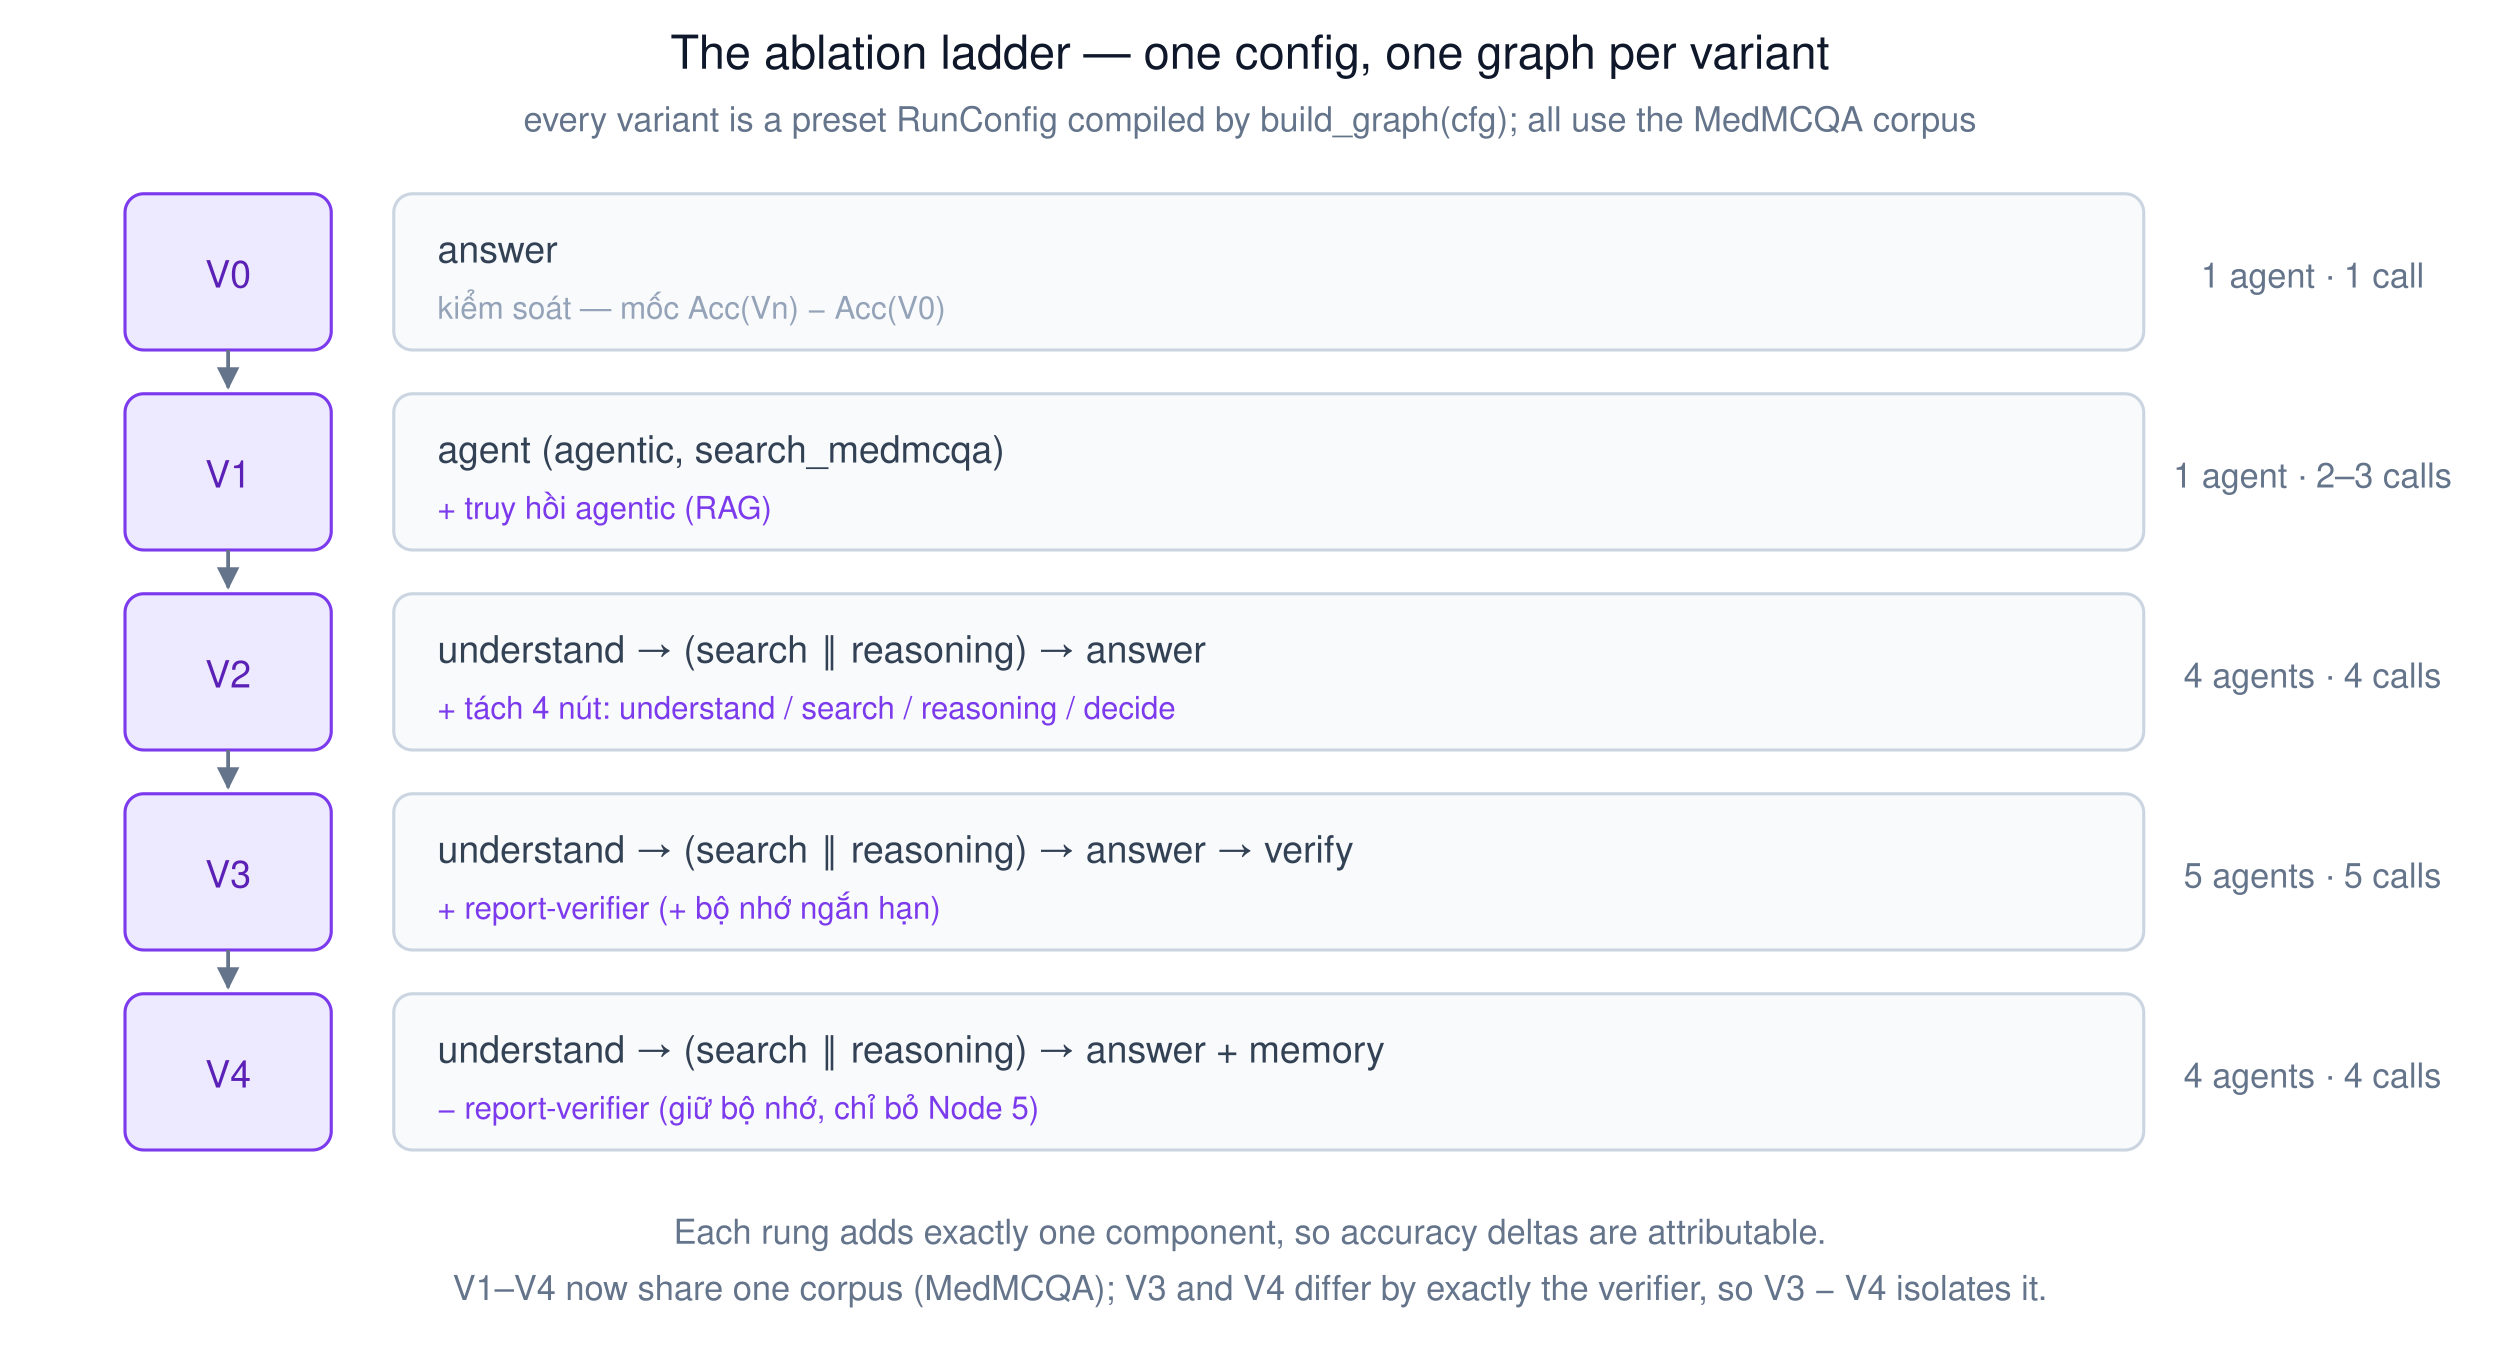
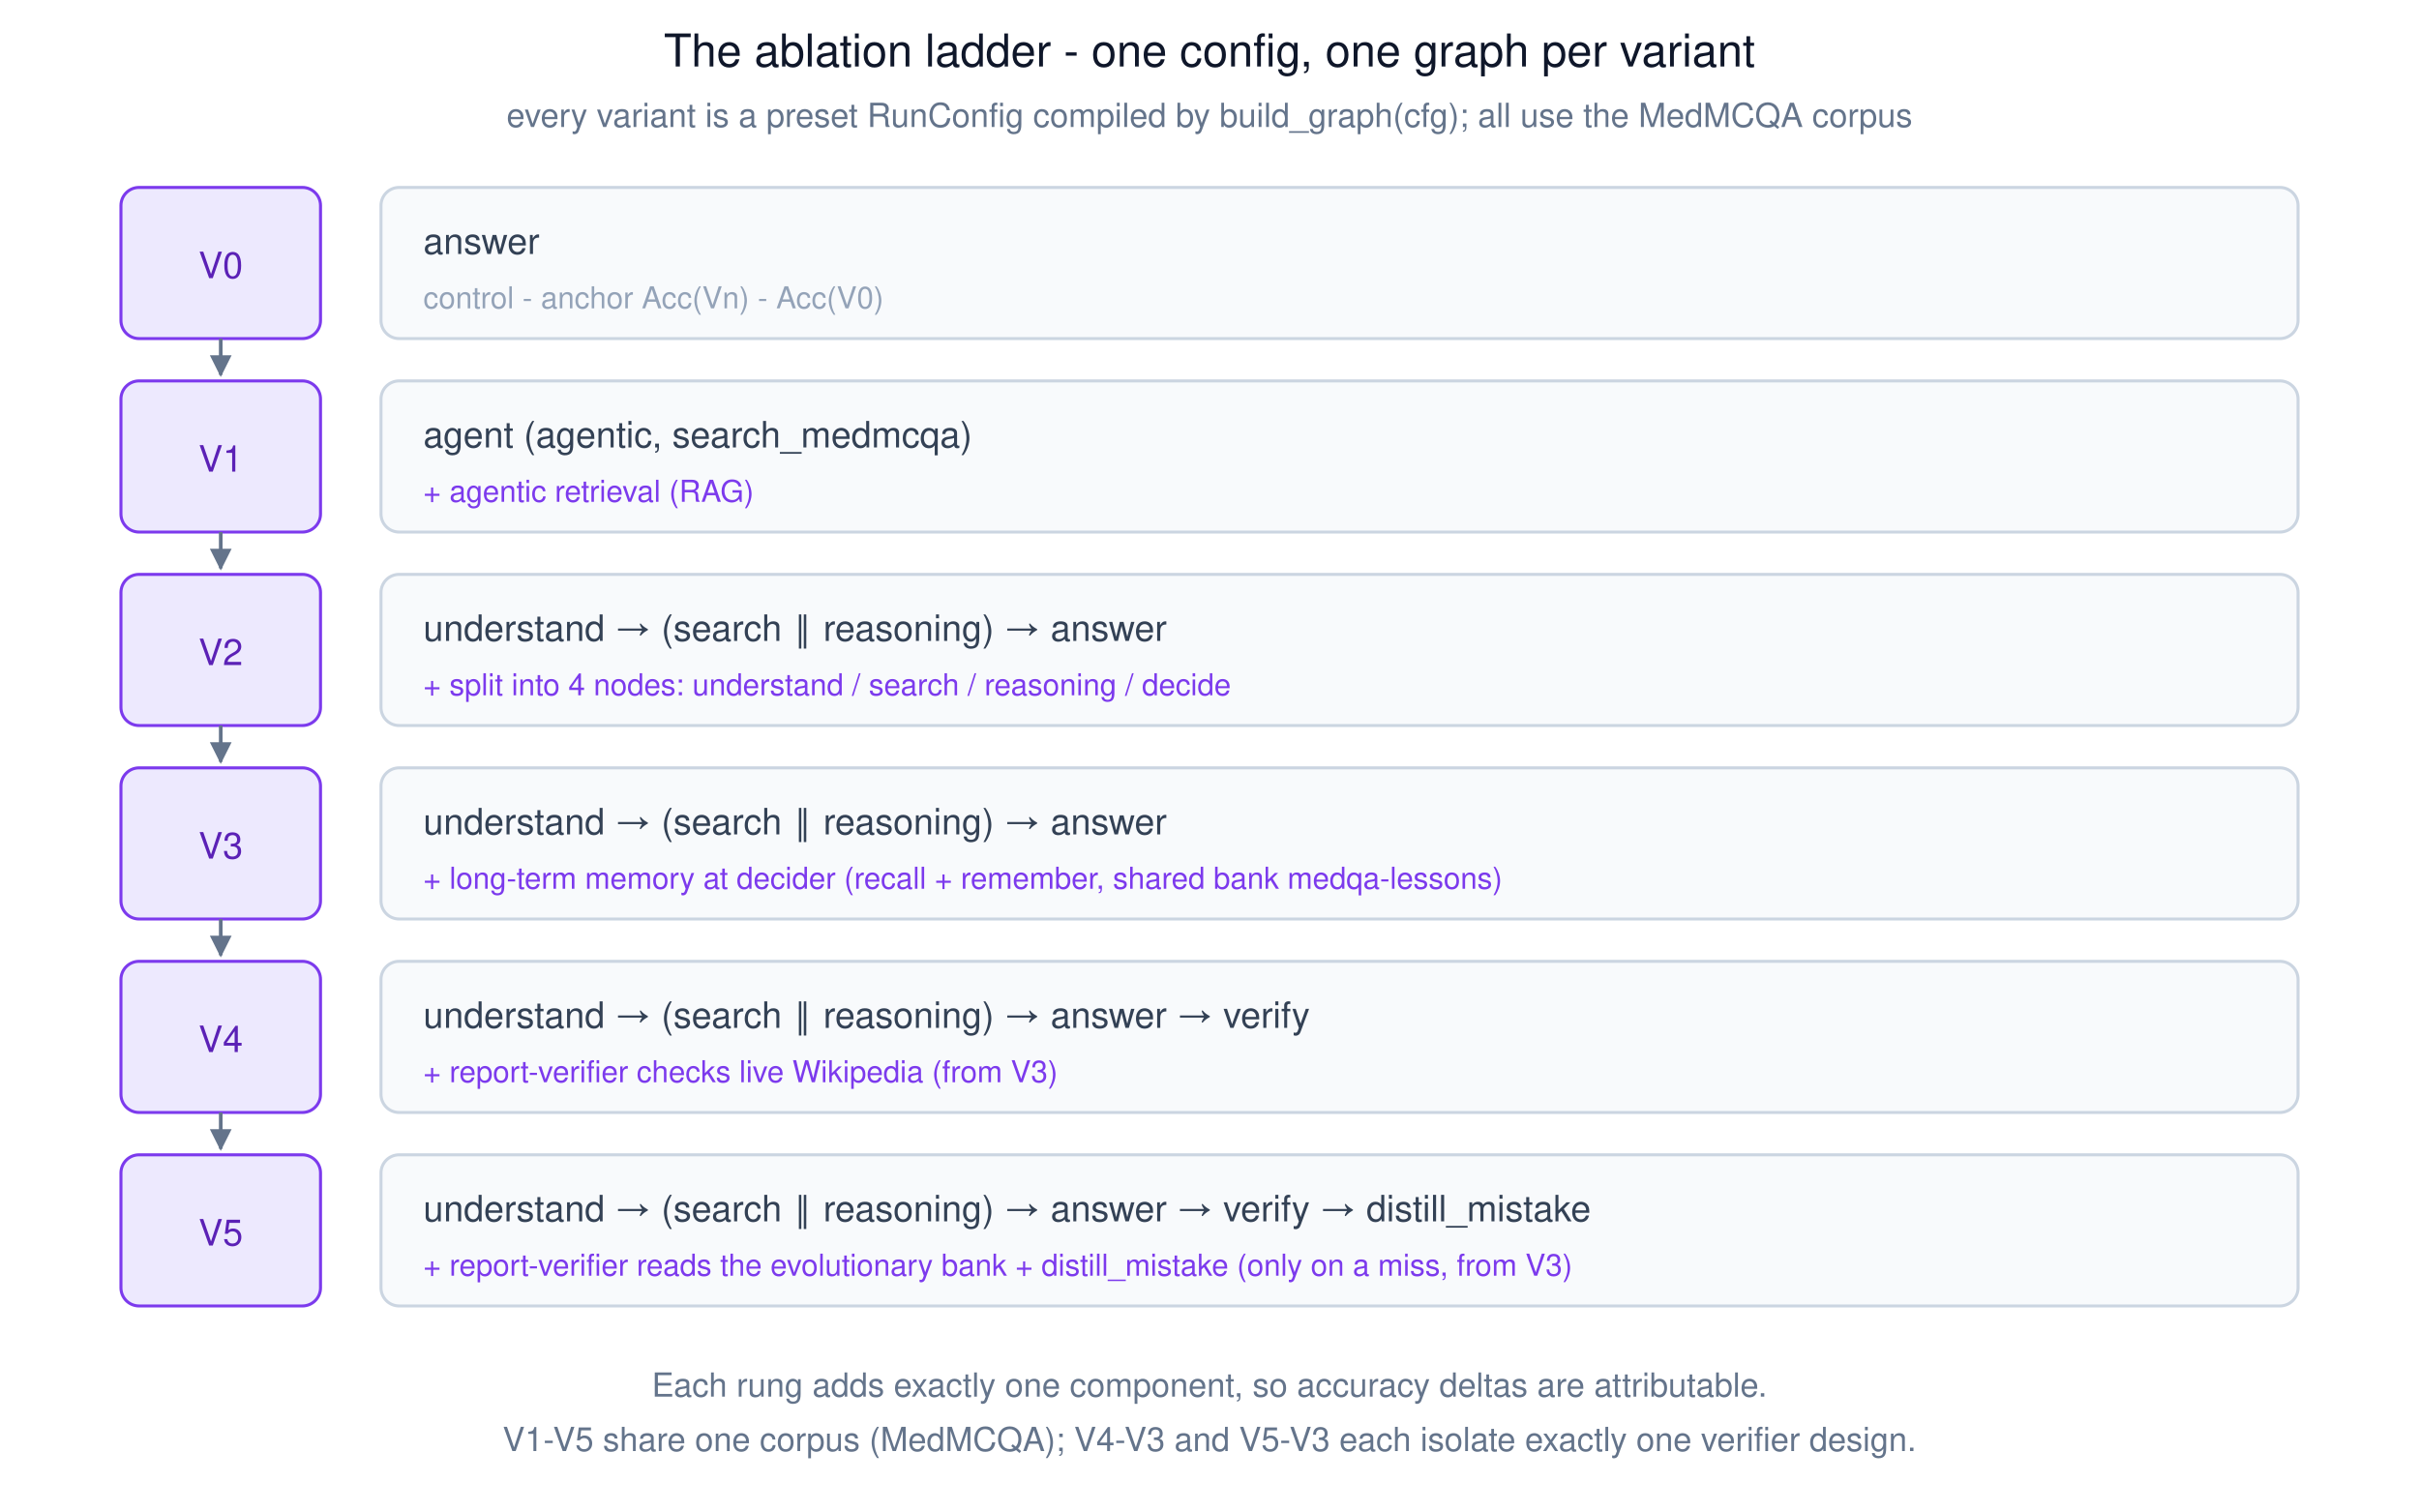
- <svg xmlns="http://www.w3.org/2000/svg" width="800" height="436" viewBox="0 0 800 436" font-family="Helvetica, Arial, sans-serif">
+ <svg xmlns="http://www.w3.org/2000/svg" width="800" height="500" viewBox="0 0 800 500" font-family="Helvetica, Arial, sans-serif">
  <defs>
    <marker id="al" viewBox="0 0 10 10" refX="9" refY="5" markerWidth="6" markerHeight="6" orient="auto-start-reverse">
      <path d="M0,0 L10,5 L0,10 z" fill="#64748B" />
    </marker>
  </defs>
-   <text x="400" y="22" text-anchor="middle" font-size="15" font-weight="500" fill="#0F172A">The ablation ladder — one config, one graph per variant</text>
+   <text x="400" y="22" text-anchor="middle" font-size="15" font-weight="500" fill="#0F172A">The ablation ladder - one config, one graph per variant</text>
  <text x="400" y="42" text-anchor="middle" font-size="11" fill="#64748B">every variant is a preset RunConfig compiled by build_graph(cfg); all use the MedMCQA corpus</text>
  <rect x="40" y="62" width="66" height="50" rx="6" fill="#EDE9FE" stroke="#7C3AED" />
  <text x="73" y="92" text-anchor="middle" font-size="12" font-weight="500" fill="#5B21B6">V0</text>
-   <rect x="126" y="62" width="560" height="50" rx="6" fill="#F8FAFC" stroke="#CBD5E1" />
+   <rect x="126" y="62" width="634" height="50" rx="6" fill="#F8FAFC" stroke="#CBD5E1" />
  <text x="140" y="84" text-anchor="start" font-size="12" fill="#334155">answer</text>
-   <text x="140" y="102" text-anchor="start" font-size="10" fill="#94A3B8">kiểm soát — mốc Acc(Vn) − Acc(V0)</text>
-   <text x="740" y="92" text-anchor="middle" font-size="11" fill="#64748B">1 agent · 1 call</text>
+   <text x="140" y="102" text-anchor="start" font-size="10" fill="#94A3B8">control - anchor Acc(Vn) - Acc(V0)</text>
  <line x1="73" y1="112" x2="73" y2="124" stroke="#64748B" stroke-width="1.2" marker-end="url(#al)" />
  <rect x="40" y="126" width="66" height="50" rx="6" fill="#EDE9FE" stroke="#7C3AED" />
  <text x="73" y="156" text-anchor="middle" font-size="12" font-weight="500" fill="#5B21B6">V1</text>
-   <rect x="126" y="126" width="560" height="50" rx="6" fill="#F8FAFC" stroke="#CBD5E1" />
+   <rect x="126" y="126" width="634" height="50" rx="6" fill="#F8FAFC" stroke="#CBD5E1" />
  <text x="140" y="148" text-anchor="start" font-size="12" fill="#334155">agent (agentic, search_medmcqa)</text>
-   <text x="140" y="166" text-anchor="start" font-size="10" fill="#7C3AED">+ truy hồi agentic (RAG)</text>
-   <text x="740" y="156" text-anchor="middle" font-size="11" fill="#64748B">1 agent · 2–3 calls</text>
+   <text x="140" y="166" text-anchor="start" font-size="10" fill="#7C3AED">+ agentic retrieval (RAG)</text>
  <line x1="73" y1="176" x2="73" y2="188" stroke="#64748B" stroke-width="1.2" marker-end="url(#al)" />
  <rect x="40" y="190" width="66" height="50" rx="6" fill="#EDE9FE" stroke="#7C3AED" />
  <text x="73" y="220" text-anchor="middle" font-size="12" font-weight="500" fill="#5B21B6">V2</text>
-   <rect x="126" y="190" width="560" height="50" rx="6" fill="#F8FAFC" stroke="#CBD5E1" />
+   <rect x="126" y="190" width="634" height="50" rx="6" fill="#F8FAFC" stroke="#CBD5E1" />
  <text x="140" y="212" text-anchor="start" font-size="12" fill="#334155">understand → (search ‖ reasoning) → answer</text>
-   <text x="140" y="230" text-anchor="start" font-size="10" fill="#7C3AED">+ tách 4 nút: understand / search / reasoning / decide</text>
-   <text x="740" y="220" text-anchor="middle" font-size="11" fill="#64748B">4 agents · 4 calls</text>
+   <text x="140" y="230" text-anchor="start" font-size="10" fill="#7C3AED">+ split into 4 nodes: understand / search / reasoning / decide</text>
  <line x1="73" y1="240" x2="73" y2="252" stroke="#64748B" stroke-width="1.2" marker-end="url(#al)" />
  <rect x="40" y="254" width="66" height="50" rx="6" fill="#EDE9FE" stroke="#7C3AED" />
  <text x="73" y="284" text-anchor="middle" font-size="12" font-weight="500" fill="#5B21B6">V3</text>
-   <rect x="126" y="254" width="560" height="50" rx="6" fill="#F8FAFC" stroke="#CBD5E1" />
-   <text x="140" y="276" text-anchor="start" font-size="12" fill="#334155">understand → (search ‖ reasoning) → answer → verify</text>
-   <text x="140" y="294" text-anchor="start" font-size="10" fill="#7C3AED">+ report-verifier (+ bộ nhớ ngắn hạn)</text>
-   <text x="740" y="284" text-anchor="middle" font-size="11" fill="#64748B">5 agents · 5 calls</text>
+   <rect x="126" y="254" width="634" height="50" rx="6" fill="#F8FAFC" stroke="#CBD5E1" />
+   <text x="140" y="276" text-anchor="start" font-size="12" fill="#334155">understand → (search ‖ reasoning) → answer</text>
+   <text x="140" y="294" text-anchor="start" font-size="10" fill="#7C3AED">+ long-term memory at decider (recall + remember, shared bank medqa-lessons)</text>
  <line x1="73" y1="304" x2="73" y2="316" stroke="#64748B" stroke-width="1.2" marker-end="url(#al)" />
  <rect x="40" y="318" width="66" height="50" rx="6" fill="#EDE9FE" stroke="#7C3AED" />
  <text x="73" y="348" text-anchor="middle" font-size="12" font-weight="500" fill="#5B21B6">V4</text>
-   <rect x="126" y="318" width="560" height="50" rx="6" fill="#F8FAFC" stroke="#CBD5E1" />
-   <text x="140" y="340" text-anchor="start" font-size="12" fill="#334155">understand → (search ‖ reasoning) → answer + memory</text>
-   <text x="140" y="358" text-anchor="start" font-size="10" fill="#7C3AED">− report-verifier (giữ bộ nhớ, chỉ bỏ Node 5)</text>
-   <text x="740" y="348" text-anchor="middle" font-size="11" fill="#64748B">4 agents · 4 calls</text>
-   <text x="400" y="398" text-anchor="middle" font-size="11" fill="#64748B">Each rung adds exactly one component, so accuracy deltas are attributable.</text>
-   <text x="400" y="416" text-anchor="middle" font-size="11" fill="#64748B">V1–V4 now share one corpus (MedMCQA); V3 and V4 differ by exactly the verifier, so V3 − V4 isolates it.</text>
+   <rect x="126" y="318" width="634" height="50" rx="6" fill="#F8FAFC" stroke="#CBD5E1" />
+   <text x="140" y="340" text-anchor="start" font-size="12" fill="#334155">understand → (search ‖ reasoning) → answer → verify</text>
+   <text x="140" y="358" text-anchor="start" font-size="10" fill="#7C3AED">+ report-verifier checks live Wikipedia (from V3)</text>
+   <line x1="73" y1="368" x2="73" y2="380" stroke="#64748B" stroke-width="1.2" marker-end="url(#al)" />
+   <rect x="40" y="382" width="66" height="50" rx="6" fill="#EDE9FE" stroke="#7C3AED" />
+   <text x="73" y="412" text-anchor="middle" font-size="12" font-weight="500" fill="#5B21B6">V5</text>
+   <rect x="126" y="382" width="634" height="50" rx="6" fill="#F8FAFC" stroke="#CBD5E1" />
+   <text x="140" y="404" text-anchor="start" font-size="12" fill="#334155">understand → (search ‖ reasoning) → answer → verify → distill_mistake</text>
+   <text x="140" y="422" text-anchor="start" font-size="10" fill="#7C3AED">+ report-verifier reads the evolutionary bank + distill_mistake (only on a miss, from V3)</text>
+   <text x="400" y="462" text-anchor="middle" font-size="11" fill="#64748B">Each rung adds exactly one component, so accuracy deltas are attributable.</text>
+   <text x="400" y="480" text-anchor="middle" font-size="11" fill="#64748B">V1-V5 share one corpus (MedMCQA); V4-V3 and V5-V3 each isolate exactly one verifier design.</text>
</svg>
